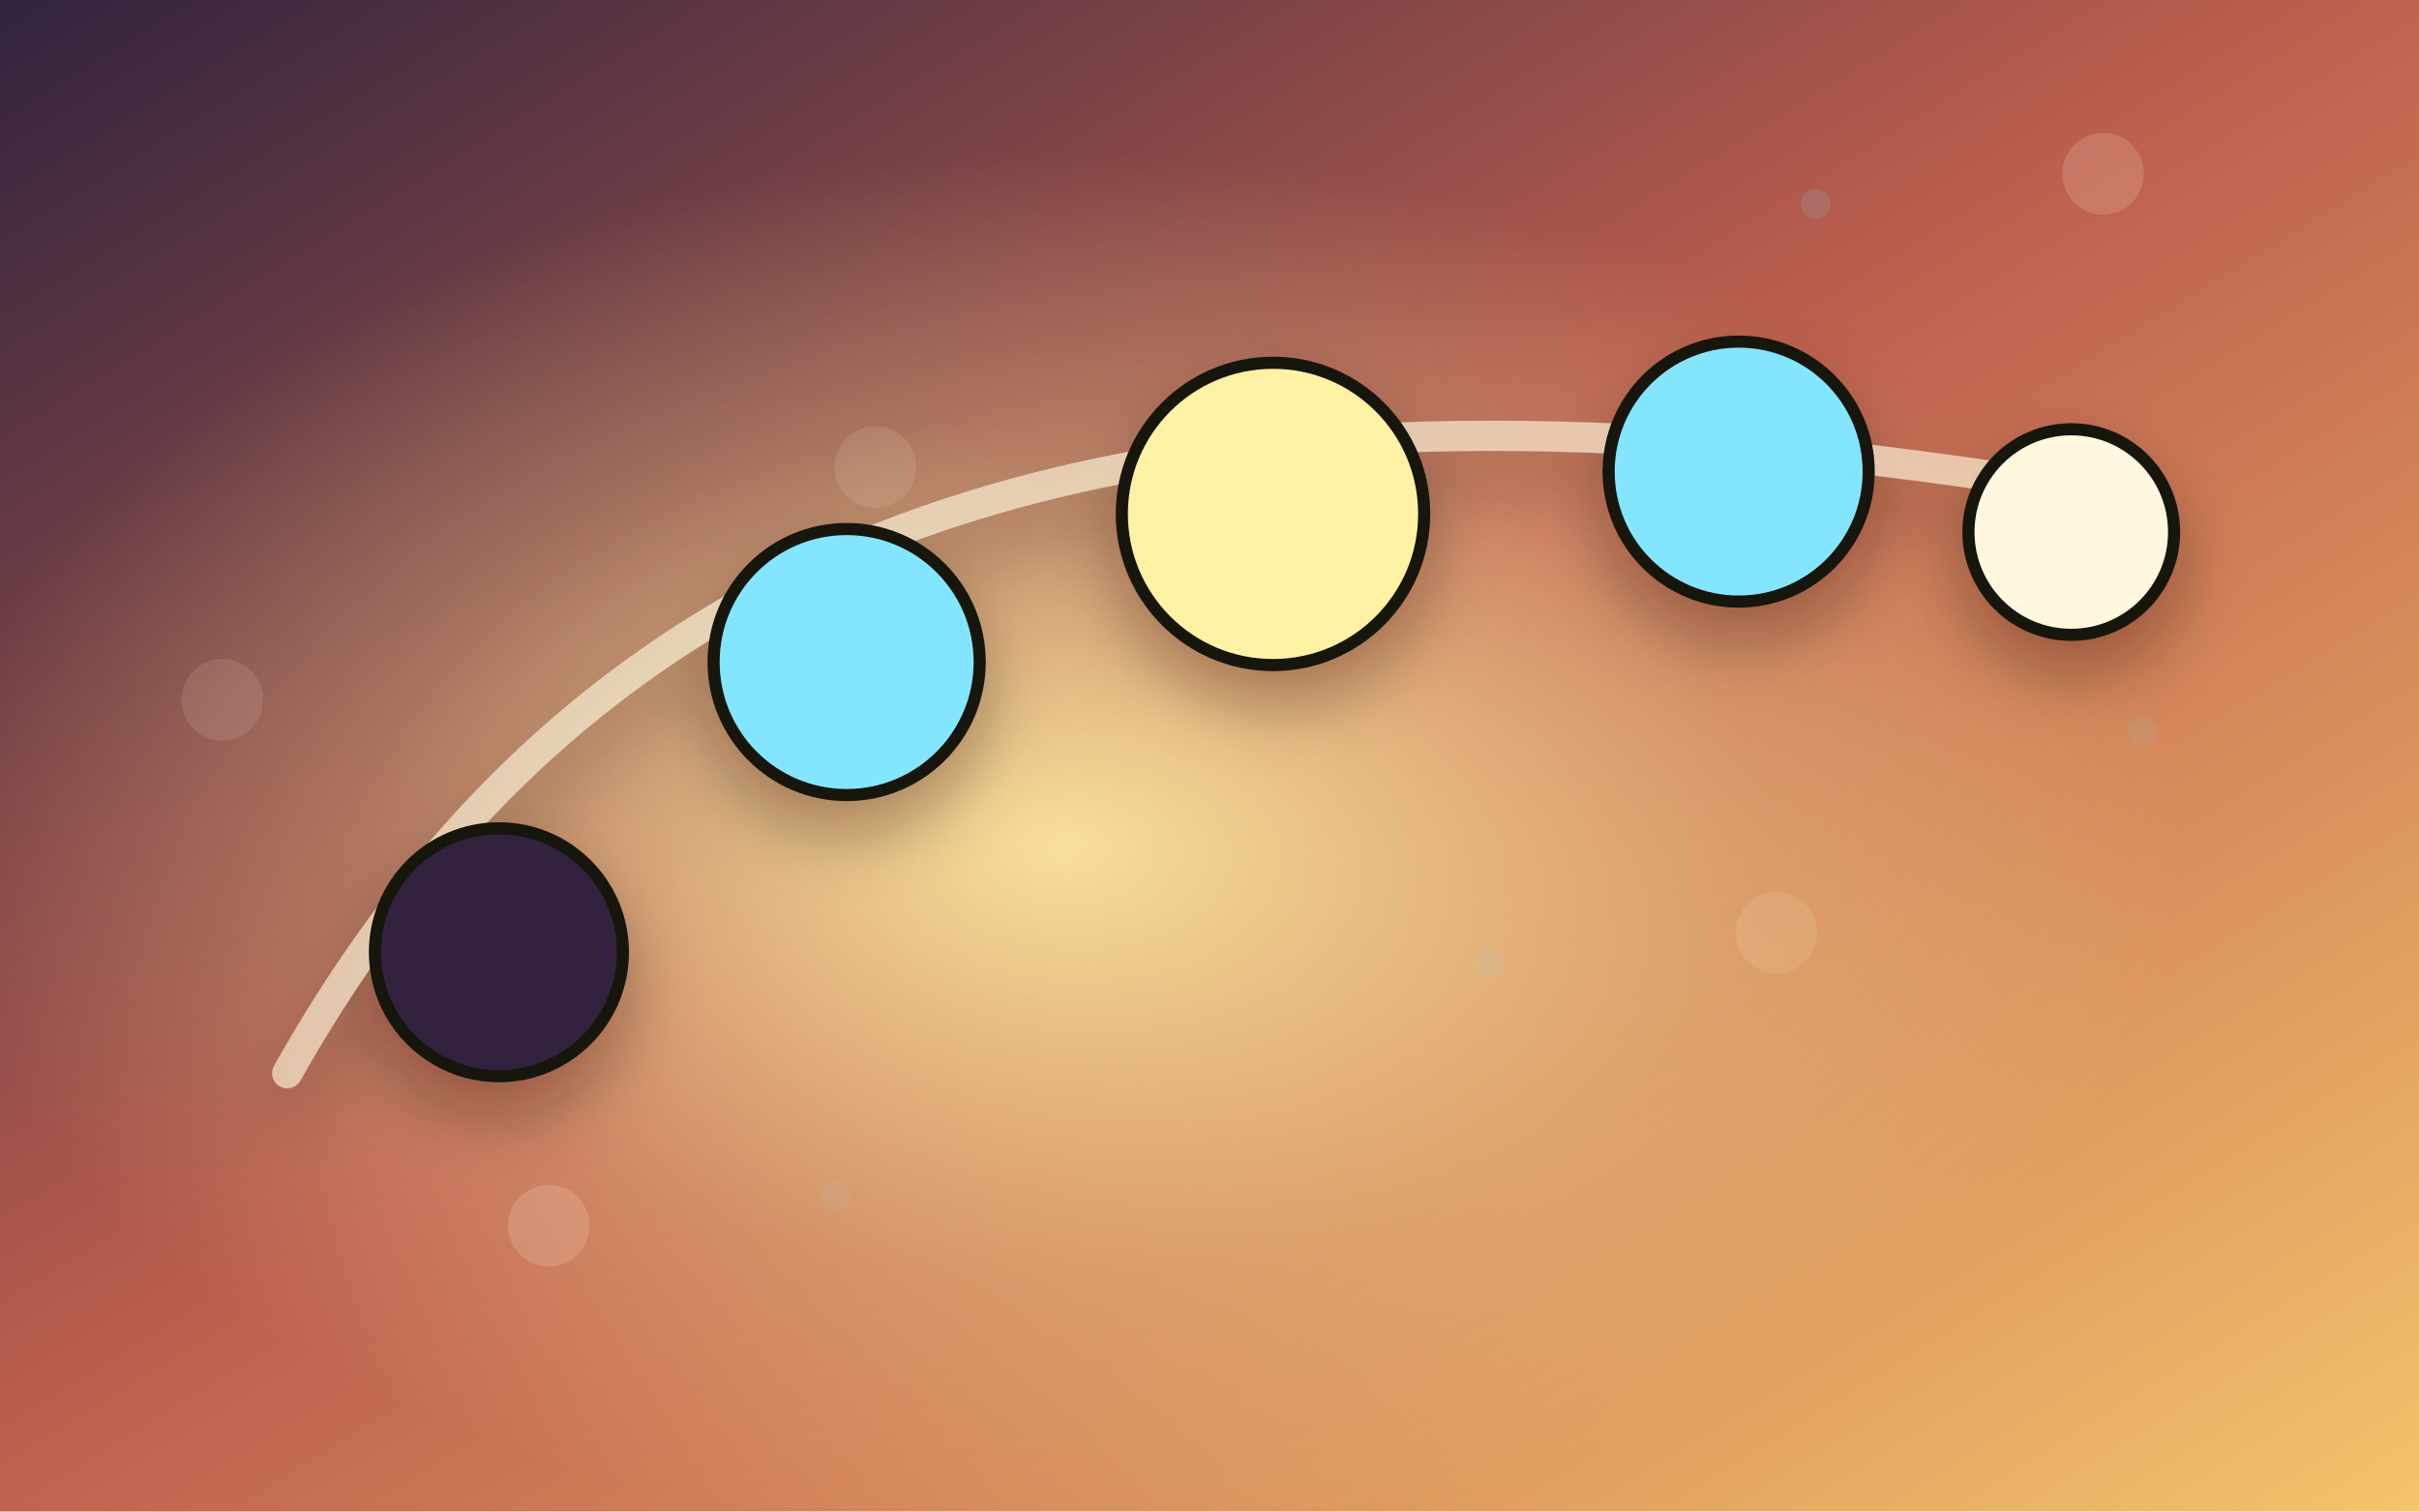
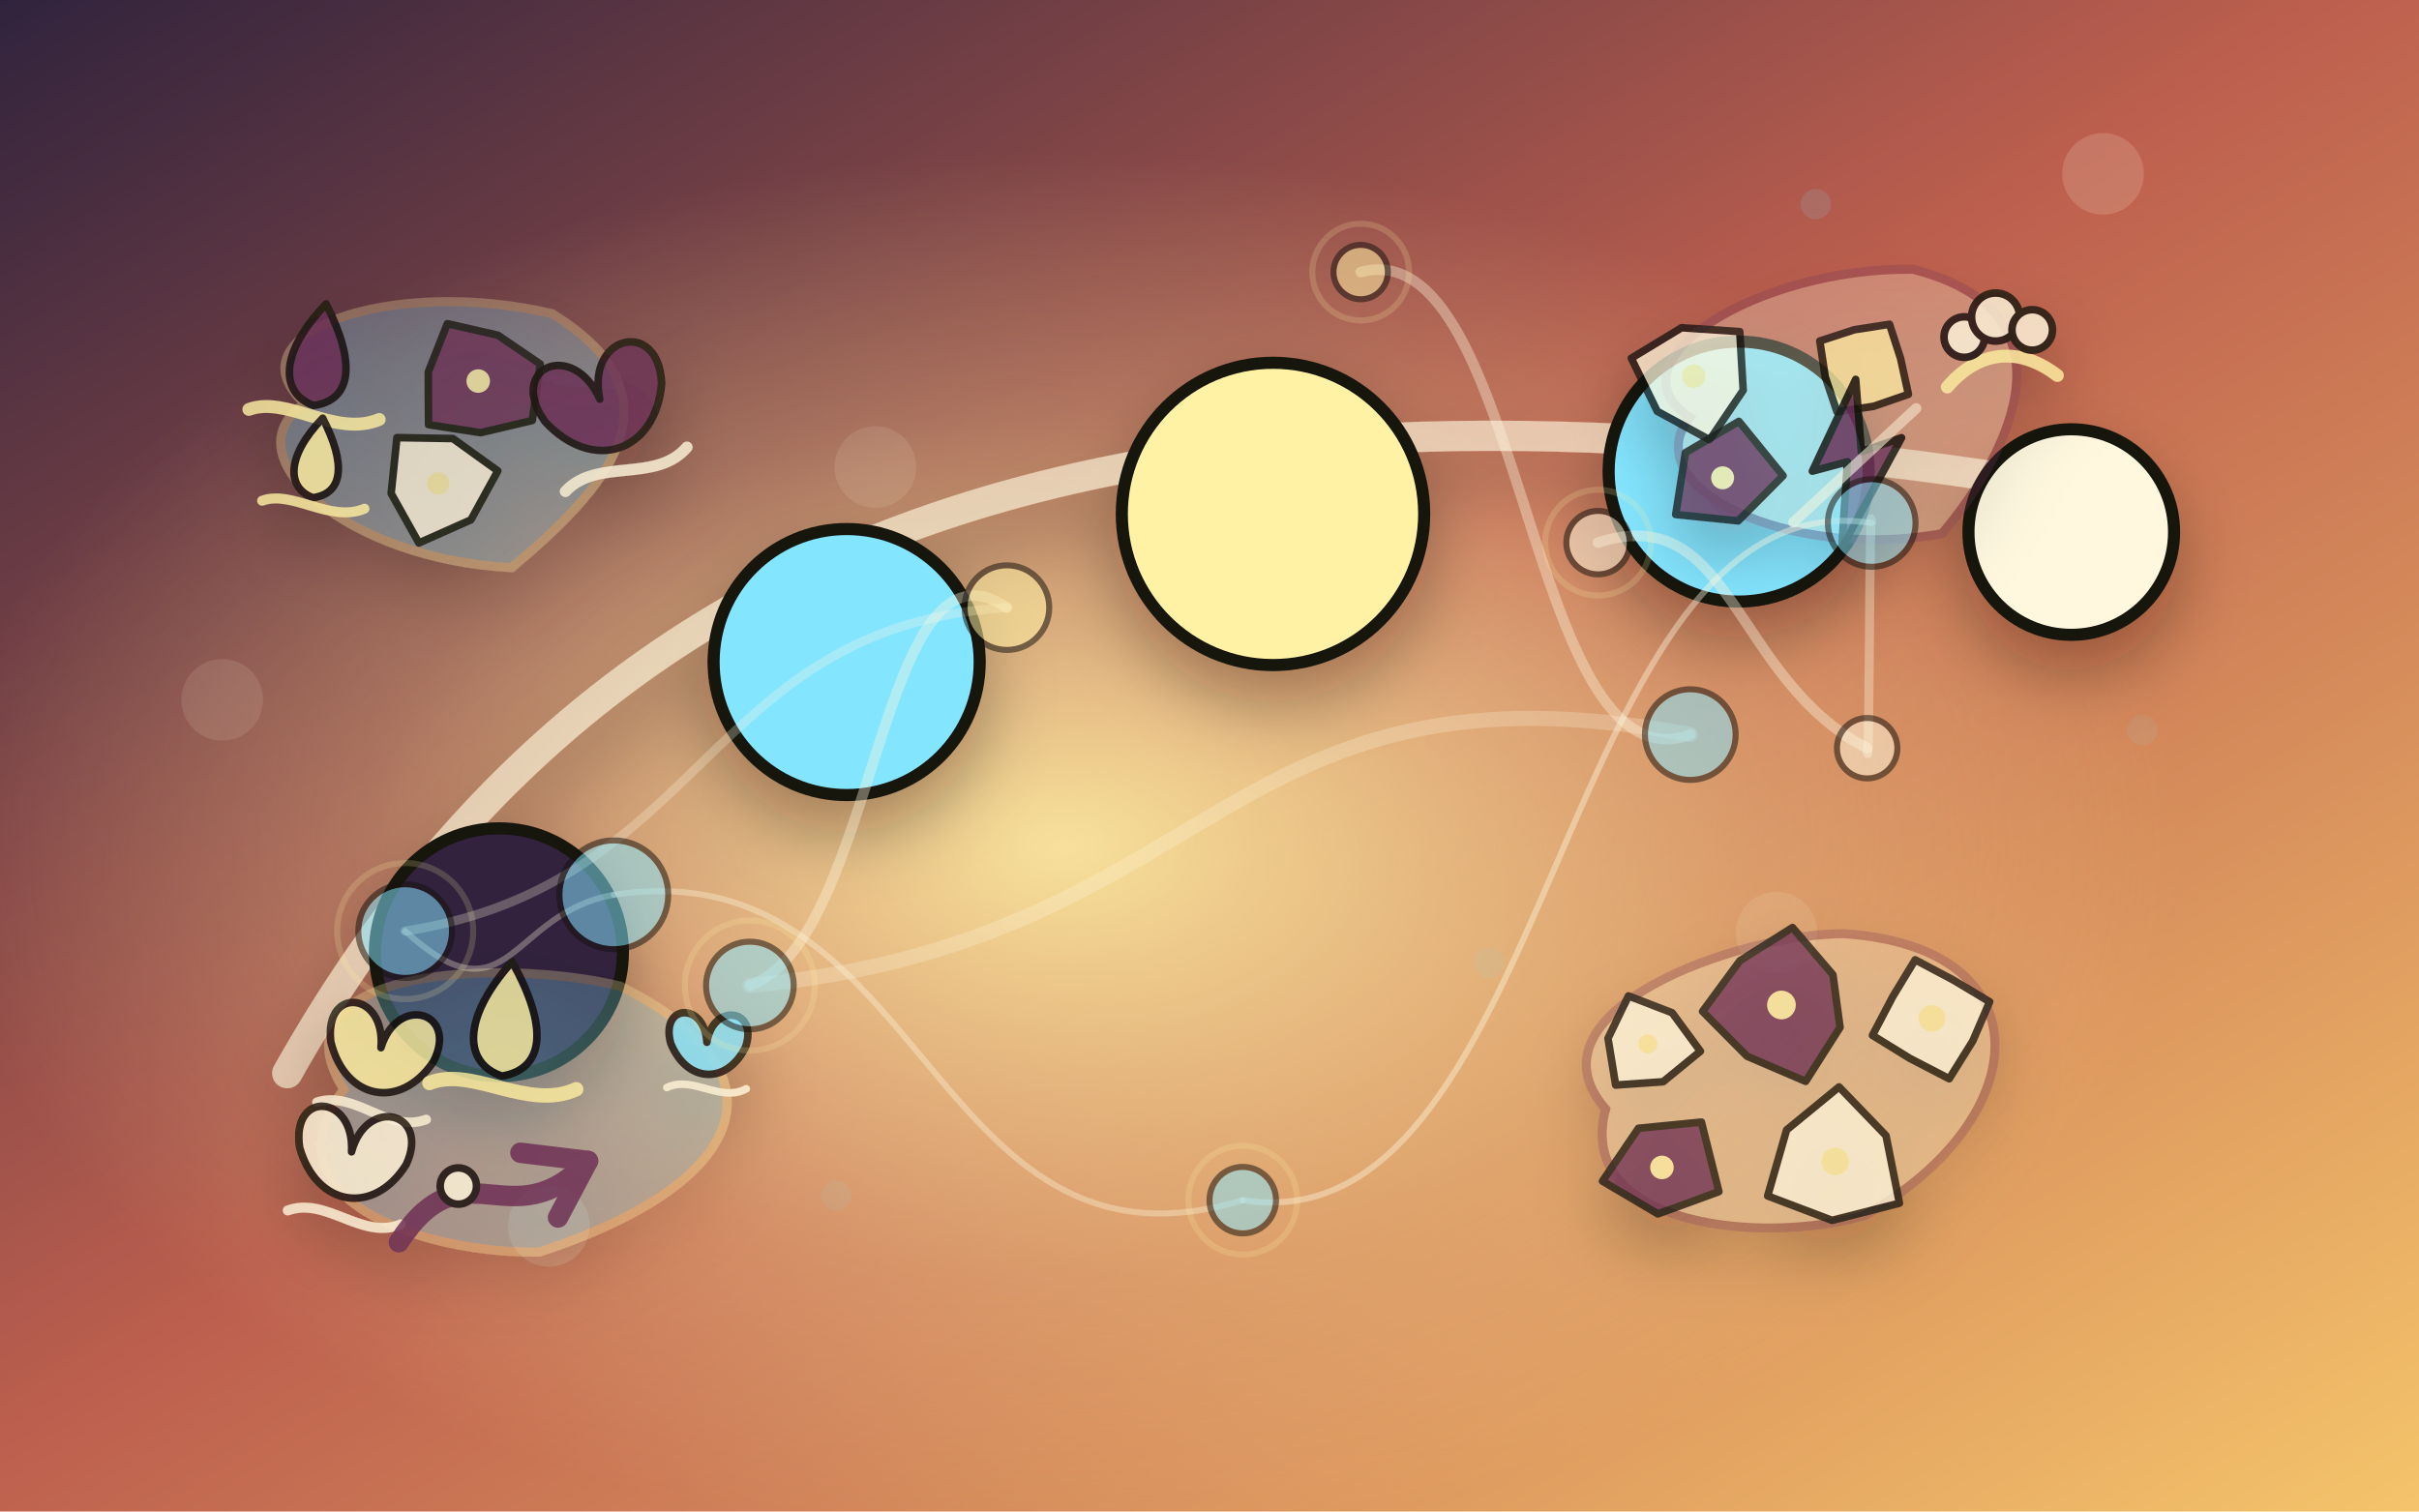
<svg xmlns="http://www.w3.org/2000/svg" width="1600" height="1000" viewBox="0 0 1600 1000" role="img" aria-labelledby="title desc">
  <defs>
    <linearGradient id="posterBg" x1="0" y1="0" x2="1" y2="1">
      <stop offset="0%" stop-color="#30233d" />
      <stop offset="48%" stop-color="#bd5f4e" />
      <stop offset="100%" stop-color="#f5c46b" />
    </linearGradient>
    <radialGradient id="warmGlow" cx="44%" cy="56%" r="46%">
      <stop offset="0%" stop-color="#fff2a5" stop-opacity=".88" />
      <stop offset="62%" stop-color="#fff2a5" stop-opacity=".24" />
      <stop offset="100%" stop-color="#fff2a5" stop-opacity="0" />
    </radialGradient>
    <filter id="posterShadow" x="-20%" y="-20%" width="140%" height="150%">
      <feDropShadow dx="0" dy="22" stdDeviation="22" flood-color="#140d08" flood-opacity=".32" />
    </filter>
    <filter id="hardInk" x="-20%" y="-20%" width="140%" height="150%">
      <feDropShadow dx="6" dy="8" stdDeviation="0" flood-color="#12100c" flood-opacity=".34" />
    </filter>
    <style>
      .ink { stroke: #16120d; stroke-width: 8; stroke-linecap: round; stroke-linejoin: round; }
      .thin { stroke: #16120d; stroke-width: 5; stroke-linecap: round; stroke-linejoin: round; }
    </style>
  </defs>
  <rect width="1600" height="1000" fill="url(#posterBg)" />
  <rect width="1600" height="1000" fill="url(#warmGlow)" />
  <circle cx="1417" cy="483" r="10" fill="#84e5ff" opacity="0.08" />
  <circle cx="579" cy="309" r="27" fill="#fff8df" opacity="0.11" />
  <circle cx="1201" cy="135" r="10" fill="#84e5ff" opacity="0.13" />
  <circle cx="363" cy="811" r="27" fill="#fff8df" opacity="0.16" />
  <circle cx="985" cy="637" r="10" fill="#84e5ff" opacity="0.08" />
  <circle cx="147" cy="463" r="27" fill="#fff8df" opacity="0.11" />
  <circle cx="769" cy="289" r="10" fill="#84e5ff" opacity="0.13" />
  <circle cx="1391" cy="115" r="27" fill="#fff8df" opacity="0.16" />
  <circle cx="553" cy="791" r="10" fill="#84e5ff" opacity="0.08" />
  <circle cx="1175" cy="617" r="27" fill="#fff8df" opacity="0.11" />
  <g filter="url(#posterShadow)">
    <g id="poster-time-phases">
      <path d="M190 710 C425 292 836 232 1400 328" fill="none" stroke="#fff8df" stroke-width="20" stroke-linecap="round" opacity=".62" />
      <circle cx="330" cy="630" r="82" fill="#30233d" class="ink" />
      <circle cx="560" cy="438" r="88" fill="#84e5ff" class="ink" />
      <circle cx="842" cy="340" r="100" fill="#fff2a5" class="ink" />
      <circle cx="1150" cy="312" r="86" fill="#84e5ff" class="ink" />
      <circle cx="1370" cy="352" r="68" fill="#fff8df" class="ink" />
    </g>
  </g>
+   <g id="semantic-layer-icons" filter="url(#posterShadow)">
+     <g transform="rotate(7.0 299.0 279.0)" opacity=".92">
+       <path d="M201.0 279.0 C144.0 239.0 248.0 188.0 356.0 200.0 C454.0 245.0 403.0 313.0 350.0 370.0 C242.0 378.0 154.0 319.0 201.0 279.0Z" fill="#84e5ff" opacity=".28" stroke="#fff2a5" stroke-width="6" />
+       <g opacity=".86">
+         <path d="M206.8 211.9 C179.5 248.3 184.1 274.3 206.8 279.5 C231.5 273.0 231.5 248.3 206.8 211.9Z" fill="#6b2f56" class="thin" />
+         <path d="M164.6 287.3 C188.6 275.0 223.7 299.0 251.0 283.4" fill="none" stroke="#fff2a5" stroke-width="8.5" stroke-linecap="round" />
+       </g>
+       <g opacity=".78">
+         <polygon points="351.6,271.7 318.6,283.9 283.8,282.8 279.4,248.3 288.0,215.0 322.1,218.5 352.2,234.0" fill="#6b2f56" class="thin" />
+         <circle cx="312.9" cy="250.2" r="7.8" fill="#fff2a5" />
+       </g>
+       <g transform="rotate(-25 400.0 261.2)" opacity=".84">
+         <path d="M359.5 253.7 C346.0 211.7 394.0 207.2 398.5 250.7 C403.0 207.2 452.5 211.7 440.5 253.7 C422.5 295.7 379.0 295.7 359.5 253.7Z" fill="#6b2f56" class="thin" />
+         <path d="M358.0 301.7 C385.0 286.7 416.5 315.2 443.5 298.7" fill="none" stroke="#fff8df" stroke-width="7.5" stroke-linecap="round" />
+       </g>
+       <g opacity=".86">
+         <path d="M213.8 287.1 C192.4 315.6 196.0 336.0 213.8 340.1 C233.2 335.0 233.2 315.6 213.8 287.1Z" fill="#fff2a5" class="thin" />
+         <path d="M180.7 346.2 C199.5 336.5 227.1 355.4 248.5 343.2" fill="none" stroke="#fff2a5" stroke-width="6.6" stroke-linecap="round" />
+       </g>
+       <g opacity=".78">
+         <polygon points="319.3,341.9 287.0,361.3 264.8,331.0 264.1,293.9 300.9,290.0 333.0,307.6" fill="#fff8df" class="thin" />
+         <circle cx="294.9" cy="320.7" r="7.4" fill="#fff2a5" />
+       </g>
+     </g>
+     <g transform="rotate(-6.0 1223.0 265.0)" opacity=".92">
+       <path d="M1117.0 265.0 C1066.0 223.0 1171.0 171.0 1274.0 183.0 C1380.0 222.0 1328.0 308.0 1275.0 359.0 C1172.0 367.0 1076.0 307.0 1117.0 265.0Z" fill="#fff8df" opacity=".28" stroke="#6b2f56" stroke-width="6" />
+       <g opacity=".78">
+         <polygon points="1154.1,250.9 1128.6,281.2 1096.1,258.8 1082.7,222.1 1117.9,205.5 1155.9,212.1" fill="#fff8df" class="thin" />
+         <circle cx="1122.5" cy="238.2" r="7.7" fill="#fff2a5" />
+       </g>
+       <g opacity=".78">
+         <polygon points="1262.5,265.0 1238.6,270.5 1214.3,271.5 1209.0,247.8 1207.9,223.8 1231.3,218.8 1254.9,217.6 1259.8,240.7" fill="#fff2a5" class="thin" />
+         <circle cx="1234.9" cy="244.2" r="6.3" fill="#fff2a5" />
+       </g>
+       <g opacity=".86">
+         <path d="M1288.6 262.9 C1311.8 240.9 1338.6 240.9 1361.8 262.9" fill="none" stroke="#fff2a5" stroke-width="8.5" stroke-linecap="round" />
+         <circle cx="1303.2" cy="231.2" r="13.4" fill="#fff8df" class="thin" />
+         <circle cx="1325.2" cy="220.2" r="15.9" fill="#fff8df" class="thin" />
+         <circle cx="1348.4" cy="231.2" r="13.4" fill="#fff8df" class="thin" />
+       </g>
+       <g opacity=".78">
+         <polygon points="1174.4,309.9 1141.8,336.5 1101.1,328.0 1111.8,288.0 1149.1,271.1" fill="#6b2f56" class="thin" />
+         <circle cx="1134.5" cy="307.1" r="7.6" fill="#fff2a5" />
+       </g>
+       <g transform="rotate(-3 1222.9 306.1)" opacity=".88">
+         <path d="M1231.7 251.9 L1193.9 307.4 L1217.8 304.9 L1205.2 360.3 L1255.6 294.8 L1227.9 299.8Z" fill="#6b2f56" class="thin" />
+         <path d="M1176.2 338.9 L1268.2 277.1" stroke="#fff8df" stroke-width="6.9" stroke-linecap="round" opacity=".62" />
+       </g>
+     </g>
+     <g transform="rotate(5.0 345.0 731.0)" opacity=".92">
+       <path d="M227.0 731.0 C169.0 655.0 325.0 635.0 403.0 647.0 C521.0 693.0 501.0 769.0 365.0 827.0 C287.0 835.0 179.0 807.0 227.0 731.0Z" fill="#84e5ff" opacity=".28" stroke="#fff2a5" stroke-width="6" />
+       <g transform="rotate(6 249.4 710.4)" opacity=".84">
+         <path d="M214.8 704.0 C203.3 668.2 244.2 664.4 248.1 701.5 C251.9 664.4 294.2 668.2 283.9 704.0 C268.6 739.9 231.4 739.9 214.8 704.0Z" fill="#fff2a5" class="thin" />
+         <path d="M213.5 745.0 C236.6 732.2 263.4 756.5 286.5 742.4" fill="none" stroke="#fff8df" stroke-width="6.4" stroke-linecap="round" />
+       </g>
+       <g opacity=".86">
+         <path d="M330.5 637.2 C299.8 678.1 304.9 707.3 330.5 713.1 C358.2 705.8 358.2 678.1 330.5 637.2Z" fill="#fff2a5" class="thin" />
+         <path d="M283.0 721.9 C310.0 708.0 349.5 735.0 380.1 717.5" fill="none" stroke="#fff2a5" stroke-width="9.5" stroke-linecap="round" />
+       </g>
+       <g transform="rotate(-2 464.6 685.4)" opacity=".84">
+         <path d="M439.8 680.8 C431.5 655.1 460.9 652.3 463.7 679.0 C466.4 652.3 496.8 655.1 489.4 680.8 C478.4 706.6 451.7 706.6 439.8 680.8Z" fill="#84e5ff" class="thin" />
+         <path d="M438.8 710.3 C455.4 701.1 474.7 718.6 491.3 708.4" fill="none" stroke="#fff8df" stroke-width="5.0" stroke-linecap="round" />
+       </g>
+       <g transform="rotate(4 236.4 781.1)" opacity=".84">
+         <path d="M200.7 774.5 C188.8 737.5 231.1 733.6 235.0 771.8 C239.0 733.6 282.6 737.5 272.0 774.5 C256.2 811.4 217.9 811.4 200.7 774.5Z" fill="#fff8df" class="thin" />
+         <path d="M199.4 816.7 C223.2 803.5 250.9 828.6 274.6 814.1" fill="none" stroke="#fff8df" stroke-width="6.6" stroke-linecap="round" />
+       </g>
+       <g opacity=".86">
+         <path d="M272.0 828.6 C309.5 758.1 345.5 822.6 392.0 764.1" fill="none" stroke="#6b2f56" stroke-width="13.5" stroke-linecap="round" />
+         <path d="M392.0 764.1 L347.0 762.6 M392.0 764.1 L375.5 803.1" fill="none" stroke="#6b2f56" stroke-width="13.5" stroke-linecap="round" />
+         <circle cx="308.0" cy="788.1" r="12.0" fill="#fff8df" class="thin" />
+       </g>
+     </g>
+     <g transform="rotate(-10.0 1191.0 711.0)" opacity=".92">
+       <path d="M1060.0 711.0 C1016.0 638.0 1165.0 612.0 1235.0 624.0 C1366.0 656.0 1340.0 766.0 1217.0 810.0 C1147.0 818.0 1026.0 784.0 1060.0 711.0Z" fill="#fff8df" opacity=".28" stroke="#6b2f56" stroke-width="6" />
+       <g opacity=".78">
+         <polygon points="1128.4,684.2 1100.6,699.8 1069.3,696.5 1069.7,665.2 1087.9,639.9 1114.4,655.9" fill="#fff8df" class="thin" />
+         <circle cx="1095.0" cy="673.4" r="6.3" fill="#fff2a5" />
+       </g>
+       <g opacity=".78">
+         <polygon points="1222.1,684.7 1193.5,715.9 1158.2,692.8 1134.4,658.5 1164.5,629.8 1202.6,614.2 1223.5,649.6" fill="#6b2f56" class="thin" />
+         <circle cx="1186.5" cy="663.4" r="9.5" fill="#fff2a5" />
+       </g>
+       <g opacity=".78">
+         <polygon points="1307.0,708.8 1287.3,730.7 1264.0,712.9 1242.3,693.6 1260.0,670.7 1278.8,649.3 1301.2,666.8 1322.5,685.2" fill="#fff8df" class="thin" />
+         <circle cx="1283.0" cy="689.4" r="8.8" fill="#fff2a5" />
+       </g>
+       <g opacity=".78">
+         <polygon points="1124.3,777.8 1082.0,785.3 1049.7,757.6 1079.2,727.3 1120.9,730.5" fill="#6b2f56" class="thin" />
+         <circle cx="1090.0" cy="755.5" r="7.8" fill="#fff2a5" />
+       </g>
+       <g opacity=".78">
+         <polygon points="1240.6,806.1 1194.7,809.5 1155.6,786.2 1175.5,745.4 1214.6,723.4 1239.6,760.5" fill="#fff8df" class="thin" />
+         <circle cx="1203.5" cy="771.5" r="9.1" fill="#fff2a5" />
+       </g>
+     </g>
+   </g>
+   <g id="root-constellation">
+     <path d="M900.0 180.0 C1009.0 151.0 1009.0 526.0 1118.0 486.0" fill="none" stroke="#fff8df" stroke-width="7" stroke-linecap="round" opacity="0.37" />
+     <path d="M1118.0 486.0 C807.0 428.0 807.0 623.0 496.0 652.0" fill="none" stroke="#fff8df" stroke-width="10" stroke-linecap="round" opacity="0.25" />
+     <path d="M496.0 652.0 C581.0 621.0 581.0 344.0 666.0 402.0" fill="none" stroke="#fff8df" stroke-width="7" stroke-linecap="round" opacity="0.37" />
+     <path d="M666.0 402.0 C467.0 414.0 467.0 585.0 268.0 616.0" fill="none" stroke="#fff8df" stroke-width="6" stroke-linecap="round" opacity="0.27" />
+     <path d="M268.0 616.0 C337.0 679.0 337.0 604.0 406.0 592.0" fill="none" stroke="#fff8df" stroke-width="4" stroke-linecap="round" opacity="0.31" />
+     <path d="M406.0 592.0 C614.0 560.0 614.0 857.0 822.0 794.0" fill="none" stroke="#fff8df" stroke-width="4" stroke-linecap="round" opacity="0.35" />
+     <path d="M822.0 794.0 C1030.0 827.0 1030.0 314.0 1238.0 346.0" fill="none" stroke="#fff8df" stroke-width="4" stroke-linecap="round" opacity="0.41" />
+     <path d="M1238.0 346.0 C1236.5 317.0 1236.5 528.0 1235.0 495.0" fill="none" stroke="#fff8df" stroke-width="6" stroke-linecap="round" opacity="0.34" />
+     <path d="M1235.0 495.0 C1146.0 449.0 1146.0 330.0 1057.0 359.0" fill="none" stroke="#fff8df" stroke-width="7" stroke-linecap="round" opacity="0.39" />
+     <circle cx="900.0" cy="180.0" r="18" fill="#fff2a5" opacity=".52" stroke="#16120d" stroke-width="4" />
+     <circle cx="900.0" cy="180.0" r="32" fill="none" stroke="#fff2a5" stroke-width="4" opacity=".18" />
+     <circle cx="1118.0" cy="486.0" r="30" fill="#84e5ff" opacity=".52" stroke="#16120d" stroke-width="4" />
+     <circle cx="496.0" cy="652.0" r="29" fill="#84e5ff" opacity=".52" stroke="#16120d" stroke-width="4" />
+     <circle cx="496.0" cy="652.0" r="43" fill="none" stroke="#fff2a5" stroke-width="4" opacity=".18" />
+     <circle cx="666.0" cy="402.0" r="28" fill="#fff2a5" opacity=".52" stroke="#16120d" stroke-width="4" />
+     <circle cx="268.0" cy="616.0" r="31" fill="#84e5ff" opacity=".52" stroke="#16120d" stroke-width="4" />
+     <circle cx="268.0" cy="616.0" r="45" fill="none" stroke="#fff2a5" stroke-width="4" opacity=".18" />
+     <circle cx="406.0" cy="592.0" r="36" fill="#84e5ff" opacity=".52" stroke="#16120d" stroke-width="4" />
+     <circle cx="822.0" cy="794.0" r="22" fill="#84e5ff" opacity=".52" stroke="#16120d" stroke-width="4" />
+     <circle cx="822.0" cy="794.0" r="36" fill="none" stroke="#fff2a5" stroke-width="4" opacity=".18" />
+     <circle cx="1238.0" cy="346.0" r="29" fill="#84e5ff" opacity=".52" stroke="#16120d" stroke-width="4" />
+     <circle cx="1235.0" cy="495.0" r="20" fill="#fff8df" opacity=".52" stroke="#16120d" stroke-width="4" />
+     <circle cx="1057.0" cy="359.0" r="21" fill="#fff8df" opacity=".52" stroke="#16120d" stroke-width="4" />
+     <circle cx="1057.0" cy="359.0" r="35" fill="none" stroke="#fff2a5" stroke-width="4" opacity=".18" />
+   </g>
</svg>
